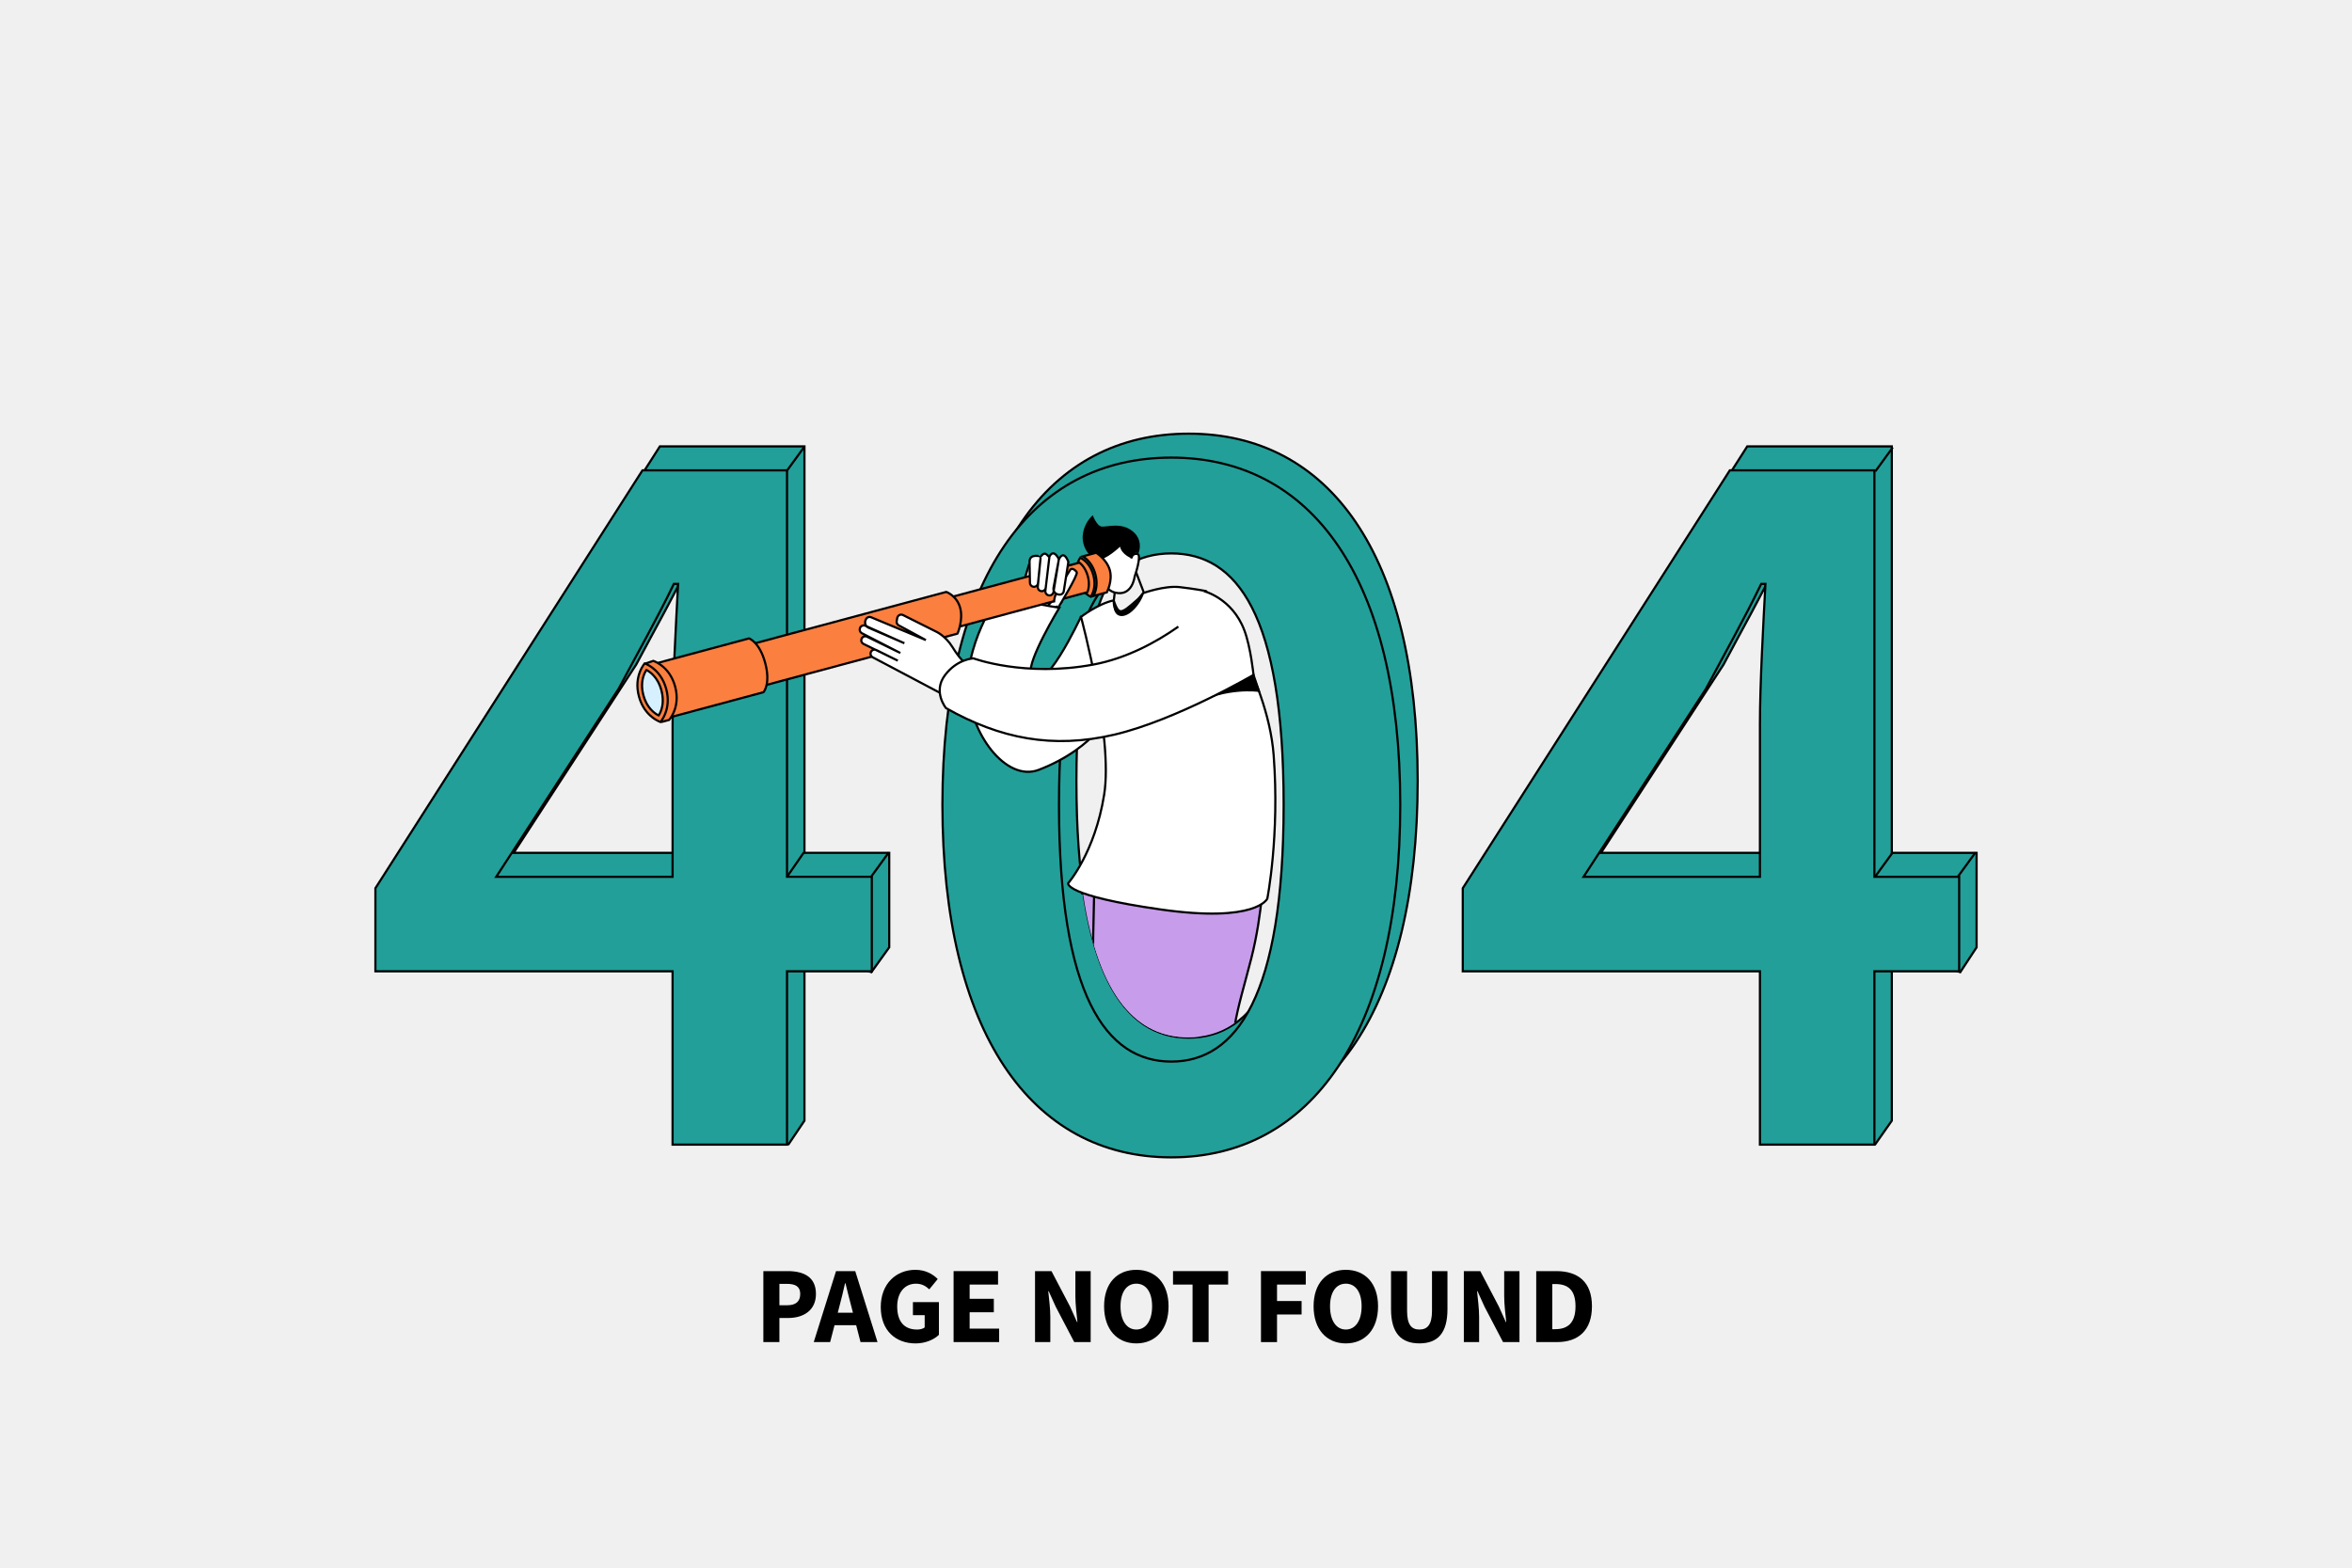
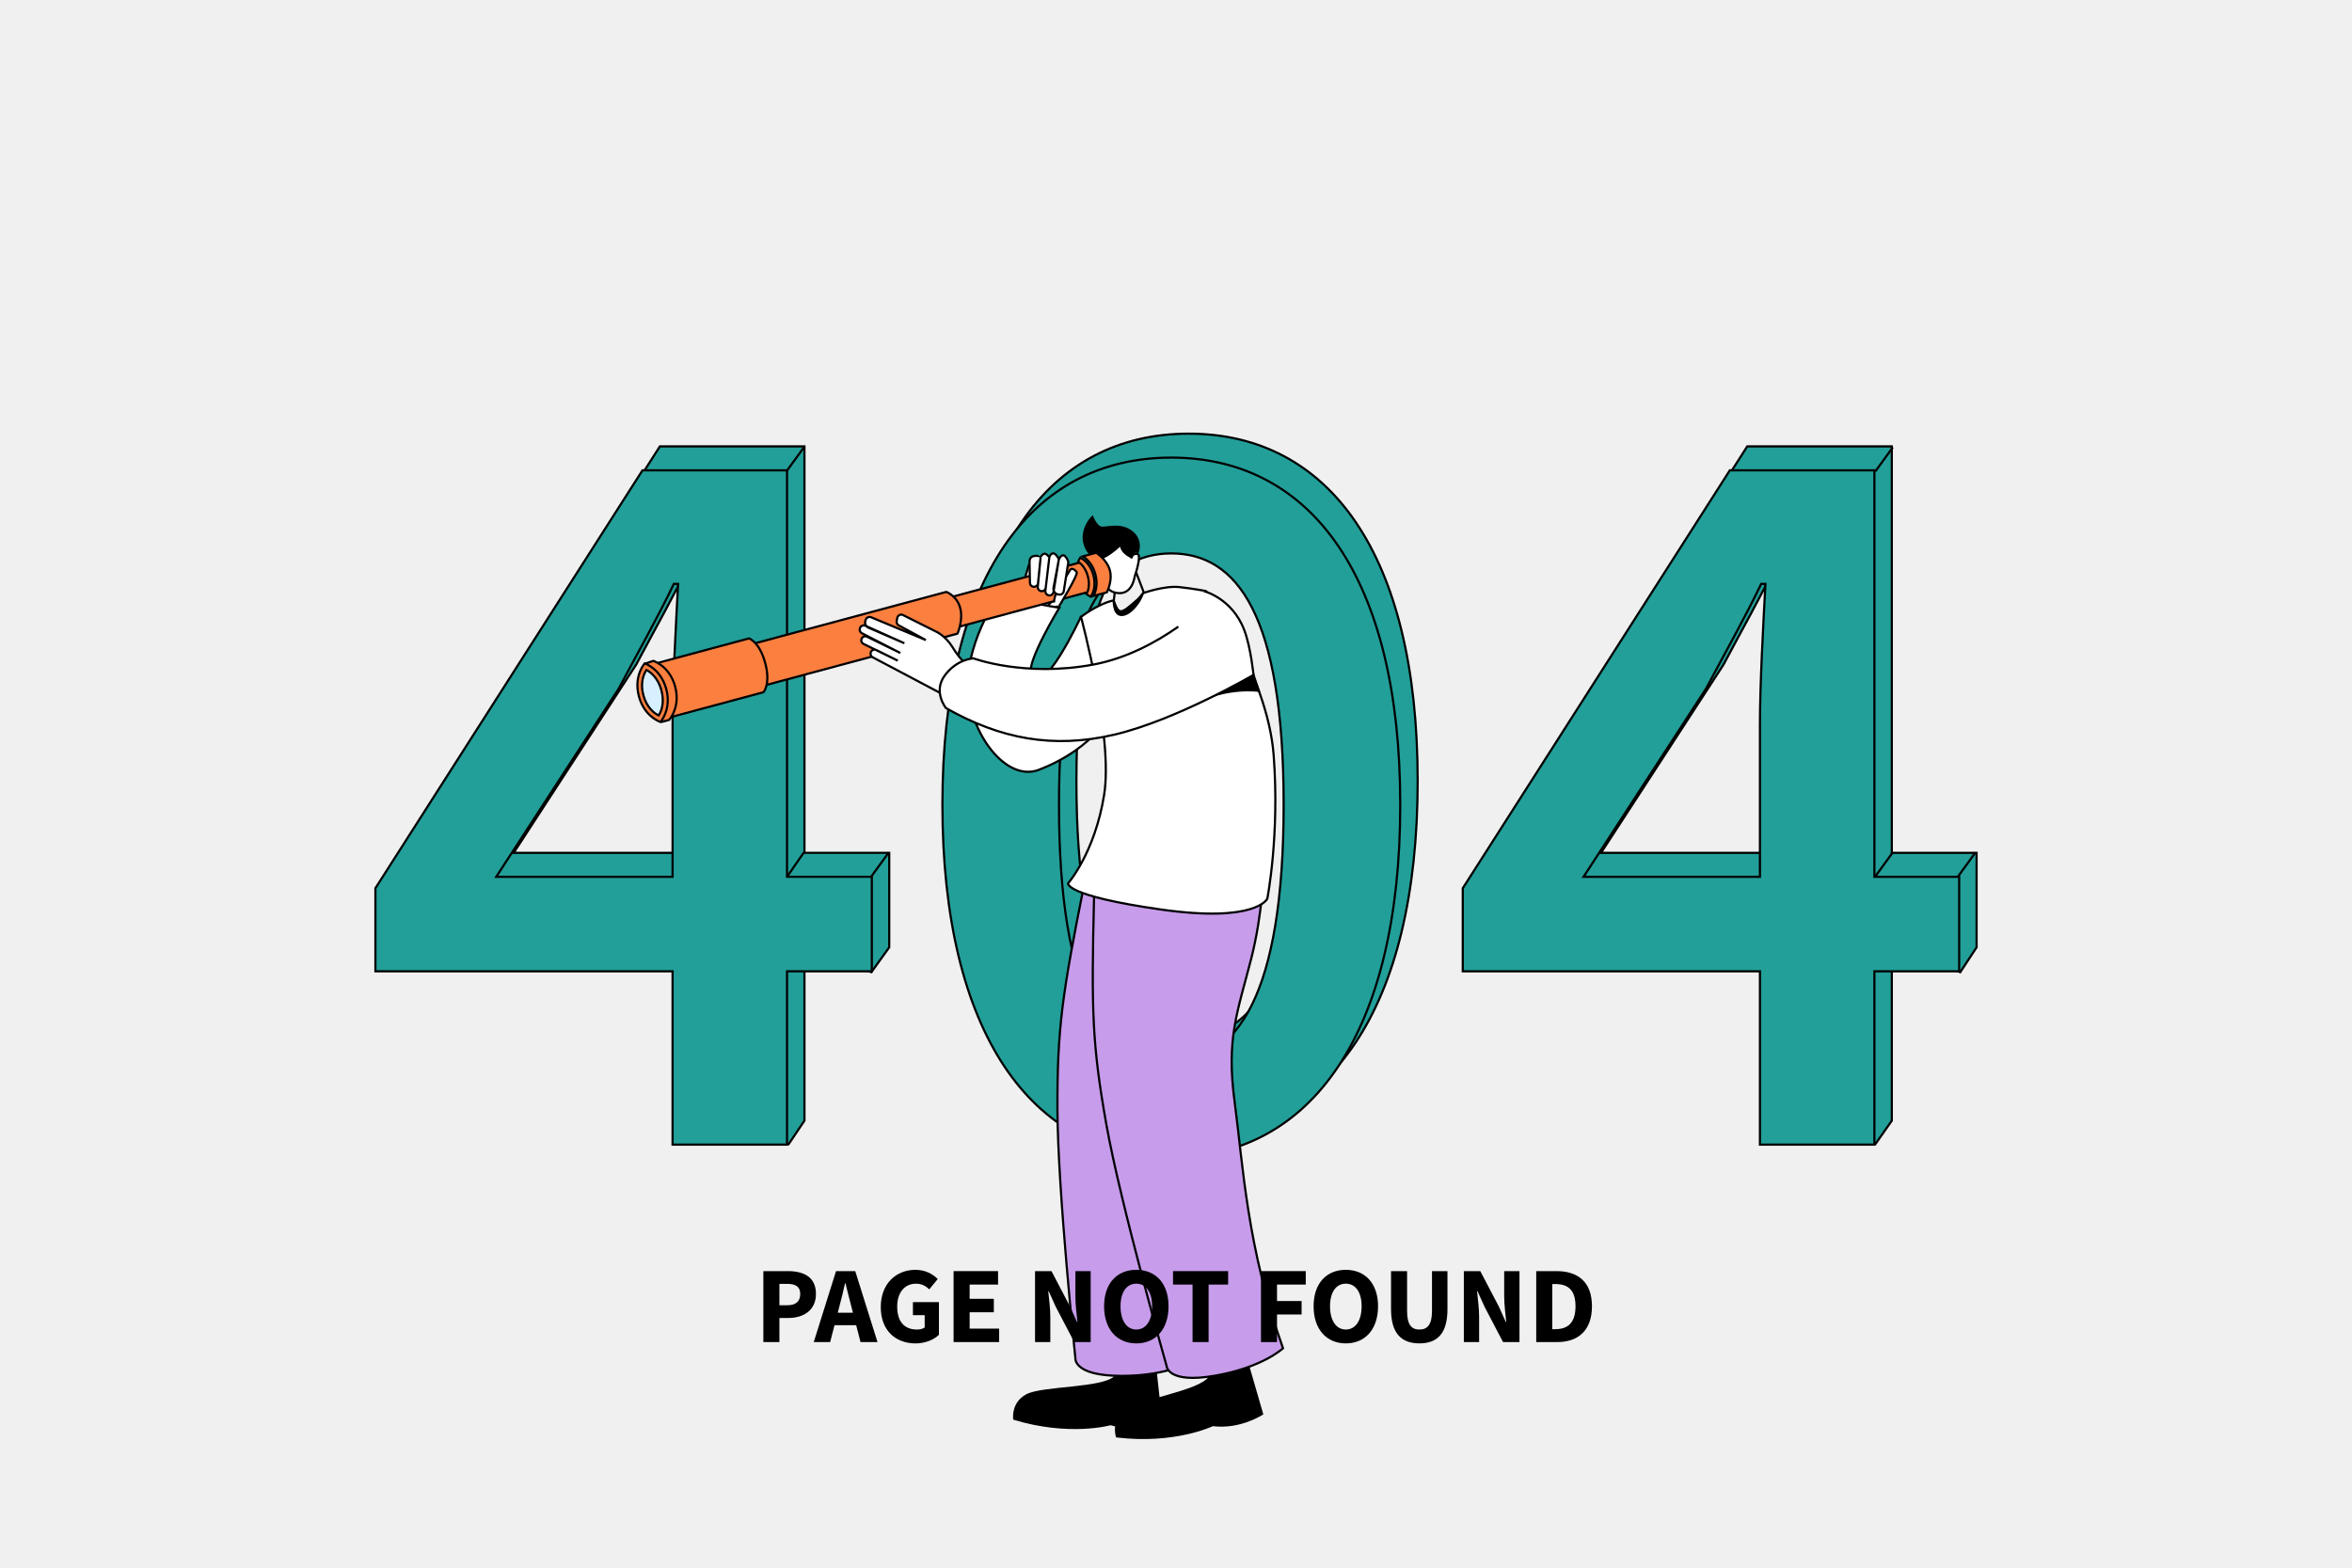
<svg xmlns="http://www.w3.org/2000/svg" xmlns:xlink="http://www.w3.org/1999/xlink" version="1.1" id="Layer_1" x="0px" y="0px" viewBox="0 0 1080 720" style="enable-background:new 0 0 1080 720;" xml:space="preserve">
  <style type="text/css">
	.st0{opacity:0.2;fill:#C9C7C8;}
	.st1{fill:#C9C7C8;}
	.st2{fill:#BDDEFF;}
	.st3{stroke:#000000;stroke-miterlimit:10;}
	.st4{fill:#A0D19B;stroke:#000000;stroke-miterlimit:10;}
	.st5{fill:none;stroke:#000000;stroke-width:0.5;stroke-miterlimit:10;stroke-dasharray:4;}
	.st6{fill:none;stroke:#000000;stroke-miterlimit:10;}
	.st7{fill:none;stroke:#000000;stroke-width:0.5;stroke-miterlimit:10;}
	.st8{fill:none;stroke:#000000;stroke-width:0.5;stroke-miterlimit:10;stroke-dasharray:4.008,4.008;}
	.st9{fill:#FFFFFF;stroke:#000000;stroke-miterlimit:10;}
	.st10{fill:#FFFFFF;}
	.st11{fill:#F4F4F4;}
	.st12{fill:#FB7F3F;}
	.st13{fill:#FDC9AE;}
	.st14{fill:#FC935E;}
	.st15{fill:#FEDAC7;}
	.st16{fill:#EEB52F;}
	.st17{fill:#939393;}
	.st18{fill:#229F99;}
	.st19{fill:#D6D6D6;}
	.st20{fill:#C79CEB;}
	.st21{fill:#EBB000;stroke:#000000;stroke-miterlimit:10;}
	.st22{fill:#F6DE94;stroke:#000000;stroke-miterlimit:10;}
	.st23{fill:#EEBD2B;stroke:#000000;stroke-miterlimit:10;}
	.st24{fill:#F9E8B5;stroke:#000000;stroke-miterlimit:10;}
	.st25{fill:none;stroke:#EEB52F;stroke-miterlimit:10;}
	.st26{fill:#939393;stroke:#000000;stroke-miterlimit:10;}
	.st27{fill:none;stroke:#000000;stroke-width:0.5;stroke-miterlimit:10;stroke-dasharray:4.023,4.023;}
	.st28{fill:#F5F5F5;stroke:#000000;stroke-miterlimit:10;}
	.st29{fill:#375A64;stroke:#000000;stroke-miterlimit:10;}
	.st30{fill:#5D7982;stroke:#000000;stroke-miterlimit:10;}
	.st31{fill:#EEB52F;stroke:#000000;stroke-miterlimit:10;}
	.st32{opacity:0.6;stroke:#000000;stroke-miterlimit:10;}
	.st33{opacity:0.3;stroke:#000000;stroke-miterlimit:10;}
	.st34{fill:#FAFAFA;stroke:#000000;stroke-miterlimit:10;}
	.st35{opacity:0.5;fill:#FFFFFF;stroke:#000000;stroke-miterlimit:10;}
	.st36{fill:#C79CEB;stroke:#000000;stroke-miterlimit:10;}
	.st37{fill:#229F99;stroke:#000000;stroke-miterlimit:10;}
	.st38{fill:none;stroke:#424242;stroke-miterlimit:10;stroke-dasharray:9;}
	
		.st39{fill:none;stroke:#000000;stroke-width:7;stroke-linecap:round;stroke-linejoin:round;stroke-miterlimit:10;stroke-dasharray:14;}
	.st40{fill:#FB7F3F;stroke:#000000;stroke-miterlimit:10;}
	.st41{fill:#FF0000;stroke:#000000;stroke-miterlimit:10;}
	.st42{fill:#D6708D;stroke:#000000;stroke-miterlimit:10;}
	.st43{fill:#EC819B;stroke:#000000;stroke-miterlimit:10;}
	.st44{fill:#D6A218;stroke:#000000;stroke-miterlimit:10;}
	.st45{fill:#F8C862;stroke:#000000;stroke-miterlimit:10;}
	.st46{fill:#5ED3CA;stroke:#000000;stroke-miterlimit:10;}
	.st47{fill:#37BCB2;stroke:#000000;stroke-miterlimit:10;}
	.st48{fill:none;stroke:#000000;stroke-width:0.5;stroke-miterlimit:10;stroke-dasharray:3.96,3.96;}
	.st49{fill:#B2B2B2;stroke:#000000;stroke-miterlimit:10;}
	.st50{fill:#F0F0F0;stroke:#000000;stroke-miterlimit:10;}
	.st51{fill:#C3C3C3;stroke:#000000;stroke-miterlimit:10;}
	.st52{fill:#CECECE;stroke:#000000;stroke-miterlimit:10;}
	.st53{fill:#F7F7F7;stroke:#000000;stroke-miterlimit:10;}
	.st54{fill:#F3F3F3;stroke:#000000;stroke-miterlimit:10;}
	.st55{fill:#DCDCDC;stroke:#000000;stroke-miterlimit:10;}
	.st56{opacity:0.5;stroke:#000000;stroke-miterlimit:10;}
	.st57{fill:#D9D9D9;stroke:#000000;stroke-miterlimit:10;}
	.st58{fill:#CCCCCC;stroke:#000000;stroke-miterlimit:10;}
	.st59{fill:#0E0E0E;stroke:#000000;stroke-miterlimit:10;}
	.st60{fill:#C1C1C1;stroke:#000000;stroke-miterlimit:10;}
	.st61{fill:#D0D0D0;stroke:#000000;stroke-miterlimit:10;}
	.st62{fill:#B6B6B6;stroke:#000000;stroke-miterlimit:10;}
	.st63{fill:#EFEFEF;stroke:#000000;stroke-miterlimit:10;}
	.st64{fill:#BBBBBB;stroke:#000000;stroke-miterlimit:10;}
	.st65{fill:#AAAAAA;stroke:#000000;stroke-miterlimit:10;}
	.st66{fill:#999999;stroke:#000000;stroke-miterlimit:10;}
	.st67{fill:url(#SVGID_1_);}
	.st68{fill:url(#SVGID_2_);}
	.st69{fill:#E0E1FD;}
	.st70{fill:#BDBFFB;}
	.st71{fill:#CCCEFC;}
	.st72{fill:url(#SVGID_3_);}
	.st73{fill:url(#SVGID_4_);}
	.st74{fill:url(#SVGID_5_);}
	.st75{fill:url(#SVGID_6_);}
	.st76{fill:url(#SVGID_7_);}
	.st77{fill:url(#SVGID_8_);}
	.st78{fill:url(#SVGID_9_);}
	.st79{fill:#FEDBC9;}
	.st80{fill:url(#SVGID_10_);}
	.st81{fill:url(#SVGID_11_);}
	.st82{fill:url(#SVGID_12_);}
	.st83{fill:url(#SVGID_13_);}
	.st84{fill:url(#SVGID_14_);}
	.st85{fill:url(#SVGID_15_);}
	.st86{fill:#C79CEB;stroke:#000000;stroke-width:0.75;stroke-miterlimit:10;}
	.st87{fill:none;stroke:#000000;stroke-width:0.5;stroke-miterlimit:10;stroke-dasharray:3.874,3.874;}
	.st88{fill:none;stroke:#000000;stroke-width:0.5;stroke-miterlimit:10;stroke-dasharray:3.945,3.945;}
	.st89{fill:#FFFFFF;stroke:#000000;stroke-width:0.75;stroke-miterlimit:10;}
	.st90{fill:url(#SVGID_16_);}
	.st91{fill:url(#SVGID_17_);}
	.st92{fill:url(#SVGID_18_);}
	.st93{fill:url(#SVGID_19_);}
	.st94{fill:url(#SVGID_20_);}
	.st95{fill:url(#SVGID_21_);}
	.st96{fill:url(#SVGID_22_);}
	.st97{fill:url(#SVGID_23_);}
	.st98{fill:url(#SVGID_24_);}
	.st99{fill:url(#SVGID_25_);}
	.st100{fill:url(#SVGID_26_);}
	.st101{fill:url(#SVGID_27_);}
	.st102{fill:url(#SVGID_28_);}
	.st103{fill:url(#SVGID_29_);}
	.st104{fill:url(#SVGID_30_);}
	.st105{fill:url(#SVGID_31_);}
	.st106{fill:url(#SVGID_32_);}
	.st107{fill:url(#SVGID_33_);}
	.st108{fill:url(#SVGID_34_);}
	.st109{fill:url(#SVGID_35_);}
	.st110{fill:url(#SVGID_36_);}
	.st111{fill:url(#SVGID_37_);}
	.st112{fill:#91B3FA;}
	.st113{fill:#EC819B;}
	.st114{fill:#F8C862;}
	.st115{fill:#FFB08D;stroke:#000000;stroke-miterlimit:10;}
	.st116{opacity:0.1;fill:#229F99;}
	.st117{fill:#59595B;}
	.st118{fill:#47748C;}
	.st119{fill:#A5A6A9;}
	.st120{fill:#E5E5E6;}
	.st121{fill:#D67729;}
	.st122{fill:#DBDBDB;}
	.st123{fill:#7DB7C9;}
	.st124{opacity:0.5;}
	.st125{fill:#FB7F3F;stroke:#000000;stroke-linecap:round;stroke-linejoin:round;stroke-miterlimit:10;}
	.st126{fill:#D7F0FF;}
- 	.st127{clip-path:url(#SVGID_39_);fill:#FFFFFF;stroke:#000000;stroke-miterlimit:10;}
- 	.st128{clip-path:url(#SVGID_39_);}
+ 	.st127{clipPath:url(#SVGID_39_);fill:#FFFFFF;stroke:#000000;stroke-miterlimit:10;}
+ 	.st128{clipPath:url(#SVGID_39_);}
</style>
  <g>
    <g>
      <path class="st37" d="M369.39,205.01h-66.38L180.38,396.94v38.15h136.45v79.61l45.29,10.79l7.27-10.79v-79.61l30.73,11.41    l8.2-11.41v-43.41h-38.93V205.01z M235.86,391.69l56.25-86.43c8.76-16.55,17.52-31.92,25.31-48.08h1.95    c-0.97,18.01-2.53,46.42-2.53,64.43v70.08H235.86z" />
      <path class="st37" d="M545.85,199.17c-64.23,0-105.11,54.79-105.11,159.42c0,104.63,40.88,161.95,105.11,161.95    c64.24,0,105.12-57.32,105.12-161.95C650.96,254.26,610.09,199.17,545.85,199.17z M545.85,476.56    c-29.98,0-51.58-30.37-51.58-117.96c0-87.59,21.6-115.43,51.58-115.43c29.98,0,51.58,27.84,51.58,115.43    C597.43,446.19,575.83,476.56,545.85,476.56z" />
      <path class="st37" d="M907.62,391.69h-38.93V205.01h-66.38L679.68,396.94v38.15h136.45v79.61l44.99,10.79l7.57-10.79v-79.61    l31.43,11.41l7.5-11.41V391.69z M735.15,391.69l56.25-86.43c8.76-16.55,17.52-31.92,25.31-48.08h1.95    c-0.97,18.01-2.53,46.42-2.53,64.43v70.08H735.15z" />
    </g>
    <g>
      <path class="st37" d="M361.39,216.01h-66.38L172.38,407.94v38.15h136.45v79.61h52.56v-79.61h38.93v-43.41h-38.93V216.01z     M227.86,402.69l56.25-86.43c8.76-16.55,17.52-31.92,25.31-48.08h1.95c-0.97,18.01-2.53,46.42-2.53,64.43v70.08H227.86z" />
      <path class="st37" d="M537.85,210.17c-64.23,0-105.11,54.79-105.11,159.42c0,104.63,40.88,161.95,105.11,161.95    c64.24,0,105.12-57.32,105.12-161.95C642.96,265.26,602.09,210.17,537.85,210.17z M537.85,487.56    c-29.98,0-51.58-30.37-51.58-117.96c0-87.59,21.6-115.43,51.58-115.43c29.98,0,51.58,27.84,51.58,115.43    C589.43,457.19,567.83,487.56,537.85,487.56z" />
      <path class="st37" d="M899.62,402.69h-38.93V216.01h-66.38L671.68,407.94v38.15h136.45v79.61h52.56v-79.61h38.93V402.69z     M727.15,402.69l56.25-86.43c8.76-16.55,17.52-31.92,25.31-48.08h1.95c-0.97,18.01-2.53,46.42-2.53,64.43v70.08H727.15z" />
    </g>
    <g>
      <defs>
        <path id="SVGID_38_" d="M597.14,358.44c0,87.6-21.6,117.96-51.58,117.96c-22.96,0-41.01-17.82-48.2-65.54L299.12,397.5l-71-111     c0,0,165-63,167-66s226-65,226-65L597.14,358.44z" />
      </defs>
      <clipPath id="SVGID_1_">
        <use xlink:href="#SVGID_38_" style="overflow:visible;" />
      </clipPath>
-       <polygon style="clip-path:url(#SVGID_1_);fill:#FFFFFF;stroke:#000000;stroke-miterlimit:10;" points="483,281 487.38,276.64    483.82,261.94 472.84,262.83 471,283   " />
-       <g style="clip-path:url(#SVGID_1_);">
+       <polygon style="clipPath:url(#SVGID_1_);fill:#FFFFFF;stroke:#000000;stroke-miterlimit:10;" points="483,281 487.38,276.64    483.82,261.94 472.84,262.83 471,283   " />
+       <g style="clipPath:url(#SVGID_1_);">
        <path class="st9" d="M467.12,277.18l5.32-17.68l18.35,0.13l-2.4,8.68c0,0-0.72,3.52-4.17,6.7c-3.45,3.18-4.51,5.29-4.51,5.29" />
        <path class="st9" d="M504.43,254.69c0,0-0.59,15.31,7.44,17.43c8.04,2.11,9.12-7.22,9.12-7.22s3.55-10.24,1.22-10.51     c-2.61-0.3-2.61,2.06-2.61,2.06l-0.22-8.31l-8.17-0.95L504.43,254.69z" />
        <path d="M514.31,251.1c0,0-6.65,6.33-10.15,5.92c-3.5-0.41-7.63-5.62-6.95-11.45c0.68-5.84,4.58-8.93,4.58-8.93     s1.79,4.94,4.13,5.21c2.33,0.27,9.74-2.42,15.04,2.93c3.03,3.06,2.7,6.87,1.9,9.09c-0.6,1.67-1.17-0.14-1.17-0.14l-1.3,1.03     l-0.79,1.68C519.61,256.45,515.07,254.74,514.31,251.1z" />
        <path d="M530.78,626.51l2.93,26.69c0,0-11.39,5.13-23.76,1.37c0,0-18.82,5.33-44.68-2.55c0,0-1.32-7.77,6.01-11.68     s35.24-2.78,40.67-8.5c5.43-5.72,1.92-6.22,1.92-6.22" />
        <path class="st36" d="M577.21,405.32c0,0-4.15,20.93-13.04,40.69c-10.58,23.5-17.63,34.08-18.8,63.46     c-1.18,29.38-5.88,66.98,2.47,115.39c0,0-10.58,7.05-32.9,7.05c-22.33,0-21.15-8.23-21.15-8.23s-8.11-77.09-8.23-113.99     c-0.12-37.83,2.23-53.1,12.4-104.12" />
        <path d="M572.63,623.79l7.47,25.79c0,0-10.34,7.01-23.17,5.42c0,0-17.63,8.48-44.45,5.16c0,0-2.63-7.43,3.92-12.54     c6.55-5.11,34.24-8.79,38.61-15.35c4.36-6.56,0.83-6.46,0.83-6.46" />
        <path class="st3" d="M481.7,286.88l-23.47-13.67l2.02-2.24c0,0,1.18-3.97,10.13-0.07l-5.62,8.65" />
        <path class="st9" d="M511.44,325.23c0,0-7.64,18.02-34.47,28.34c-15,5.77-31.97-16.9-32.48-38.42     c-0.54-22.57,15.77-44.19,15.77-44.19c1.11,4.57,26.17,8.14,26.17,8.14s-14.88,24.61-12.98,29.99     c4.75,13.48,23.07-26.2,23.07-26.2" />
        <path class="st36" d="M580.42,397.91c0,0-0.5,21.33-5.87,42.33c-6.39,24.97-11.52,36.6-7.64,65.74     c3.88,29.14,5.7,67,22.23,113.25c0,0-9.21,8.76-31.21,12.59c-22,3.83-22.25-4.48-22.25-4.48s-21.21-74.56-27.66-110.89     c-6.61-37.24-6.91-52.7-5.64-104.7" />
        <path class="st6" d="M511.87,272.11l-1.76,15.18c0,0,0.9,2.47,4.4,2.88c3.5,0.41,11.32-5.79,12.27-13.96l-5.09-13.34" />
        <path class="st9" d="M524.85,272.43c0,0,9.88-3.59,16.88-2.78c7,0.81,12.01,1.8,12.01,1.8s28.29,38.36,31.1,75.36     c2.81,37-2.91,65.91-2.91,65.91s-4.86,11.27-49.08,4.96c-44.22-6.31-42.38-12.01-42.38-12.01s12.27-13.96,16.54-40.67     c4.28-26.71-10.64-81.68-10.64-81.68s7.66-5.95,15.01-7.59C511.39,275.74,510.88,290.93,524.85,272.43z" />
        <path class="st3" d="M578.03,317.28c0,0-15.01-2.21-30.53,6.21l26.53-18.21L578.03,317.28z" />
        <g>
          <path d="M511.9,275.72c0.32,0.89,0.59,1.75,0.96,2.52c0.35,0.76,0.78,1.48,1.23,1.79c0.22,0.16,0.4,0.21,0.57,0.2      c0.18,0,0.39-0.02,0.67-0.13c0.55-0.2,1.21-0.59,1.84-1.05c1.29-0.95,2.57-2.11,3.9-3.25c1.34-1.14,2.69-2.34,4.28-3.38      c-0.6,1.8-1.46,3.43-2.52,4.95c-1.07,1.51-2.3,2.93-3.91,4.11c-0.82,0.57-1.73,1.11-2.92,1.37c-0.58,0.13-1.29,0.16-1.98-0.06      c-0.7-0.19-1.31-0.67-1.68-1.18c-0.75-1.04-0.89-2.1-0.92-3.07C511.43,277.56,511.56,276.62,511.9,275.72z" />
        </g>
        <g>
          <g>
            <path class="st12" d="M502.09,273.71c0.92-1.67,2.19-5.12,0.88-9.99c-1.31-4.86-4.13-7.21-5.77-8.2l6.16-1.65       c0.91,0.61,5.09,3.61,6.28,8.06c1.2,4.46-0.91,9.14-1.4,10.12L502.09,273.71z" />
            <path d="M503.27,254.41c1.15,0.79,4.8,3.6,5.89,7.65c1.08,4.04-0.67,8.31-1.27,9.57l-4.88,1.31c0.83-1.96,1.57-5.16,0.45-9.35       c-1.13-4.19-3.37-6.59-5.07-7.87L503.27,254.41 M503.45,253.33l-7.64,2.05c0,0,4.87,1.73,6.68,8.47       c1.81,6.74-1.54,10.68-1.54,10.68l7.64-2.05c0,0,2.94-5.44,1.53-10.68S503.45,253.33,503.45,253.33L503.45,253.33z" />
          </g>
          <g>
            <path class="st12" d="M500.84,274.06c-1.1-0.53-4.59-2.61-6.03-7.98c-1.44-5.37,0.54-8.92,1.22-9.93       c1.1,0.53,4.59,2.61,6.03,7.98C503.51,269.51,501.53,273.05,500.84,274.06z" />
            <path d="M496.2,256.8c1.3,0.72,4.11,2.76,5.37,7.47c1.27,4.71-0.14,7.89-0.91,9.15c-1.3-0.72-4.11-2.76-5.38-7.47       C494.03,261.24,495.44,258.07,496.2,256.8 M495.86,255.53c0,0-3.35,3.94-1.53,10.68c1.81,6.74,6.68,8.47,6.68,8.47       s3.35-3.94,1.53-10.68C500.73,257.27,495.86,255.53,495.86,255.53L495.86,255.53z" />
          </g>
          <path class="st125" d="M420.67,293.12L499.29,272c0,0,1.44-2.85,0.23-7.35c-1.21-4.49-3.88-6.24-3.88-6.24l-78.62,21.12      L420.67,293.12z" />
          <path class="st125" d="M345.61,316.27L439.67,291c0,0,2.74-6.19,1.23-11.8c-1.51-5.62-6.38-7.35-6.38-7.35l-94.06,25.27      L345.61,316.27z" />
          <path class="st125" d="M350.57,317.92l-43.52,11.69c0,0,2.6-6.72,0.79-13.46s-7.43-11.25-7.43-11.25l43.52-11.69      c0,0,4.81,1.52,7.43,11.25S350.57,317.92,350.57,317.92z" />
          <g>
            <path class="st12" d="M304.05,331.5c-0.95-1.3-5.06-7.14-6.57-12.78c-1.45-5.38-0.98-12.47-0.86-14.04l3.36-1.16       c1.07,0.38,7.7,3.08,10.05,11.83c2.37,8.82-2.08,14.48-2.78,15.29L304.05,331.5z" />
            <path d="M299.98,304.05c1.4,0.52,7.35,3.18,9.56,11.43c2.24,8.33-1.66,13.63-2.57,14.72l-2.72,0.73       c-1.21-1.69-4.89-7.11-6.29-12.34c-1.34-5-1.01-11.51-0.87-13.55L299.98,304.05 M299.98,302.99l-3.83,1.33       c0,0-0.83,8.32,0.84,14.54c1.76,6.53,6.85,13.22,6.85,13.22l3.68-0.99c0,0,5.64-5.98,2.98-15.86       C307.86,305.34,299.98,302.99,299.98,302.99L299.98,302.99z" />
          </g>
          <g>
            <path class="st12" d="M303.27,331.61c-1.44-0.55-7.63-3.38-9.89-11.78c-2.26-8.42,1.69-13.95,2.66-15.15       c1.44,0.55,7.64,3.38,9.89,11.78C308.18,324.86,304.24,330.41,303.27,331.61z" />
            <path d="M296.19,305.28c1.82,0.75,7.17,3.57,9.25,11.31c2.08,7.74-1.14,12.86-2.33,14.42c-1.82-0.75-7.17-3.57-9.25-11.31       C291.78,311.96,295,306.84,296.19,305.28 M295.88,304.1c0,0-5.64,5.98-2.98,15.86c2.66,9.89,10.53,12.23,10.53,12.23       s5.64-5.98,2.98-15.86C303.75,306.44,295.88,304.1,295.88,304.1L295.88,304.1z" />
          </g>
          <g>
            <path class="st126" d="M302.45,328.58c-1.21-0.58-5.32-2.98-7.02-9.3c-1.7-6.34,0.65-10.45,1.41-11.56       c1.19,0.6,5.17,3.03,6.87,9.34C305.4,323.38,303.18,327.47,302.45,328.58z" />
            <path d="M297.01,308.36c1.43,0.81,4.71,3.21,6.21,8.82c1.51,5.61-0.12,9.33-0.96,10.75c-1.47-0.79-4.84-3.16-6.35-8.78       C294.4,313.53,296.14,309.78,297.01,308.36 M296.68,307.09c0,0-3.82,4.54-1.73,12.32c2.09,7.78,7.67,9.79,7.67,9.79       s3.66-4.49,1.57-12.27C302.1,309.15,296.68,307.09,296.68,307.09L296.68,307.09z" />
          </g>
        </g>
        <path class="st9" d="M486.11,278.74c0,0,9.07-14.8,8.31-15.96s-2.37-2.12-3-1.04c-0.63,1.07-5.2,8.26-5.2,8.26     s-2.27,3.55-2.2,6.67" />
        <path class="st9" d="M472.75,257.94l0.18,9.62c-0.04,0.91,0.58,1.71,1.47,1.9l0,0c1.11,0.24,2.17-0.56,2.25-1.69l1.18-11.75     l-1.3,13.52c-0.07,0.92,0.55,1.75,1.45,1.94l0,0c1.09,0.24,2.14-0.55,2.22-1.66l1.68-14.17l-1.88,15.84     c-0.05,0.91,0.57,1.73,1.46,1.92l0.06,0.01c1.08,0.23,2.12-0.52,2.24-1.62l2.46-14.93l-2.49,13.24     c-0.17,1.43,0.83,2.73,2.25,2.92l0.39,0.05c1.02,0.14,1.96-0.57,2.1-1.59l2.1-13.4c0,0-1.93-5.95-4.34-1.23     c0,0-2.33-5.17-4.34-1.23c-0.4,0.79-1.64-3.34-3.96-0.04C477.92,255.61,472.79,253.98,472.75,257.94" />
        <path class="st9" d="M435.8,320.42l-35.08-18.55c-0.8-0.42-1.18-1.36-0.9-2.23l0,0c0.35-1.08,1.58-1.59,2.59-1.09l9.85,4.88     l-15.75-7.69c-0.83-0.4-1.23-1.36-0.94-2.23v0c0.35-1.06,1.55-1.57,2.56-1.08l15.29,7.47l-17.66-9.08     c-0.81-0.42-1.2-1.37-0.92-2.24l0.02-0.06c0.35-1.05,1.52-1.57,2.53-1.12l17.89,8.02l-16.46-7.13c-1.32-0.57-1.93-2.09-1.38-3.42     l0.15-0.37c0.4-0.95,1.48-1.4,2.43-1l25.12,10.47l-12.28-6.66c-0.8-0.34-1.27-1.18-1.12-2.04l0.26-1.45     c0.21-1.16,1.43-1.84,2.53-1.4l15.06,7.54c0,0,4.47,1.86,7.78,7.26c3.31,5.39,5.82,7.34,5.82,7.34" />
        <path class="st9" d="M541.08,287.8c-10.3,7.25-23.97,14.62-39.08,17.43c-31.53,5.87-55.01-2.86-55.01-2.86s-7.52,0.26-13.13,7.8     c-5.61,7.54,0.52,15.04,0.52,15.04c24.73,14.01,48.95,18.86,77.37,12.18c28.41-6.68,63.84-27.43,63.84-27.43     s-1.25-12.67-4.22-20.52c-5.61-14.82-18.67-17.98-18.67-17.98" />
      </g>
    </g>
    <line class="st37" x1="899.12" y1="402.5" x2="907.12" y2="391.5" />
    <line class="st37" x1="861.12" y1="402.5" x2="869.12" y2="391.5" />
    <line class="st37" x1="861.12" y1="216.5" x2="869.12" y2="205.5" />
    <line class="st37" x1="400.12" y1="402.5" x2="408.12" y2="391.5" />
    <line class="st37" x1="361.39" y1="402.69" x2="369.12" y2="391.5" />
    <line class="st37" x1="361.12" y1="216.5" x2="369.12" y2="205.5" />
  </g>
  <g>
    <path d="M350.52,583.79h11.2c7.17,0,12.95,2.56,12.95,10.48c0,7.66-5.85,11.05-12.75,11.05h-4.03v11.06h-7.37V583.79z    M361.48,599.47c4.05,0,5.97-1.81,5.97-5.2c0-3.41-2.18-4.63-6.17-4.63h-3.39v9.83H361.48z" />
    <path d="M383.89,583.79h8.82l10.23,32.59h-7.8l-4.26-16.5c-0.91-3.26-1.78-7.11-2.65-10.51h-0.2c-0.79,3.44-1.66,7.25-2.56,10.51   l-4.28,16.5h-7.53L383.89,583.79z M380.4,602.89h15.68v5.73H380.4V602.89z" />
    <path d="M404.43,600.28c0-10.81,7.18-17.08,15.88-17.08c4.73,0,8.09,2.02,10.28,4.23l-3.88,4.73c-1.62-1.49-3.36-2.59-6.15-2.59   c-5.02,0-8.58,3.94-8.58,10.47c0,6.7,3.03,10.59,9.17,10.59c1.31,0,2.66-0.34,3.45-0.97v-5.63h-5.4v-6.01h11.94v15.03   c-2.25,2.2-6.21,3.95-10.75,3.95C411.42,616.98,404.43,611.25,404.43,600.28z" />
    <path d="M437.87,583.79h20.42v6.18h-13.05v6.54h11.11v6.18h-11.11v7.51h13.55v6.18h-20.92V583.79z" />
    <path d="M475.27,583.79h7.55l8.5,16.21l3.22,7.16h0.2c-0.35-3.45-0.94-8.01-0.94-11.85v-11.51h7.02v32.59h-7.55l-8.5-16.25   l-3.22-7.12h-0.2c0.35,3.59,0.94,7.96,0.94,11.8v11.57h-7.02V583.79z" />
    <path d="M506.98,599.95c0-10.65,6.01-16.75,14.8-16.75s14.8,6.15,14.8,16.75c0,10.65-6.01,17.04-14.8,17.04   S506.98,610.59,506.98,599.95z M529.03,599.95c0-6.53-2.8-10.39-7.25-10.39s-7.25,3.86-7.25,10.39s2.8,10.67,7.25,10.67   S529.03,606.48,529.03,599.95z" />
    <path d="M547.6,589.97h-8.97v-6.18h25.31v6.18h-8.97v26.41h-7.37V589.97z" />
    <path d="M579.02,583.79h20.57v6.18h-13.2v7.56h11.28v6.18h-11.28v12.68h-7.37V583.79z" />
    <path d="M603.18,599.95c0-10.65,6.01-16.75,14.8-16.75s14.8,6.15,14.8,16.75c0,10.65-6.01,17.04-14.8,17.04   S603.18,610.59,603.18,599.95z M625.23,599.95c0-6.53-2.8-10.39-7.25-10.39s-7.25,3.86-7.25,10.39s2.8,10.67,7.25,10.67   S625.23,606.48,625.23,599.95z" />
    <path d="M638.74,601.28v-17.49h7.37v18.24c0,6.38,2.01,8.59,5.66,8.59c3.67,0,5.78-2.21,5.78-8.59v-18.24h7.1v17.49   c0,10.94-4.45,15.7-12.88,15.7S638.74,612.22,638.74,601.28z" />
    <path d="M672.17,583.79h7.55l8.5,16.21l3.22,7.16h0.2c-0.35-3.45-0.94-8.01-0.94-11.85v-11.51h7.02v32.59h-7.55l-8.5-16.25   l-3.22-7.12h-0.2c0.35,3.59,0.94,7.96,0.94,11.8v11.57h-7.02V583.79z" />
    <path d="M705.42,583.79h9.21c9.95,0,16.37,4.95,16.37,16.15c0,11.2-6.41,16.44-15.96,16.44h-9.63V583.79z M714.19,610.45   c5.53,0,9.26-2.71,9.26-10.5c0-7.79-3.74-10.22-9.26-10.22h-1.4v20.73H714.19z" />
  </g>
</svg>
